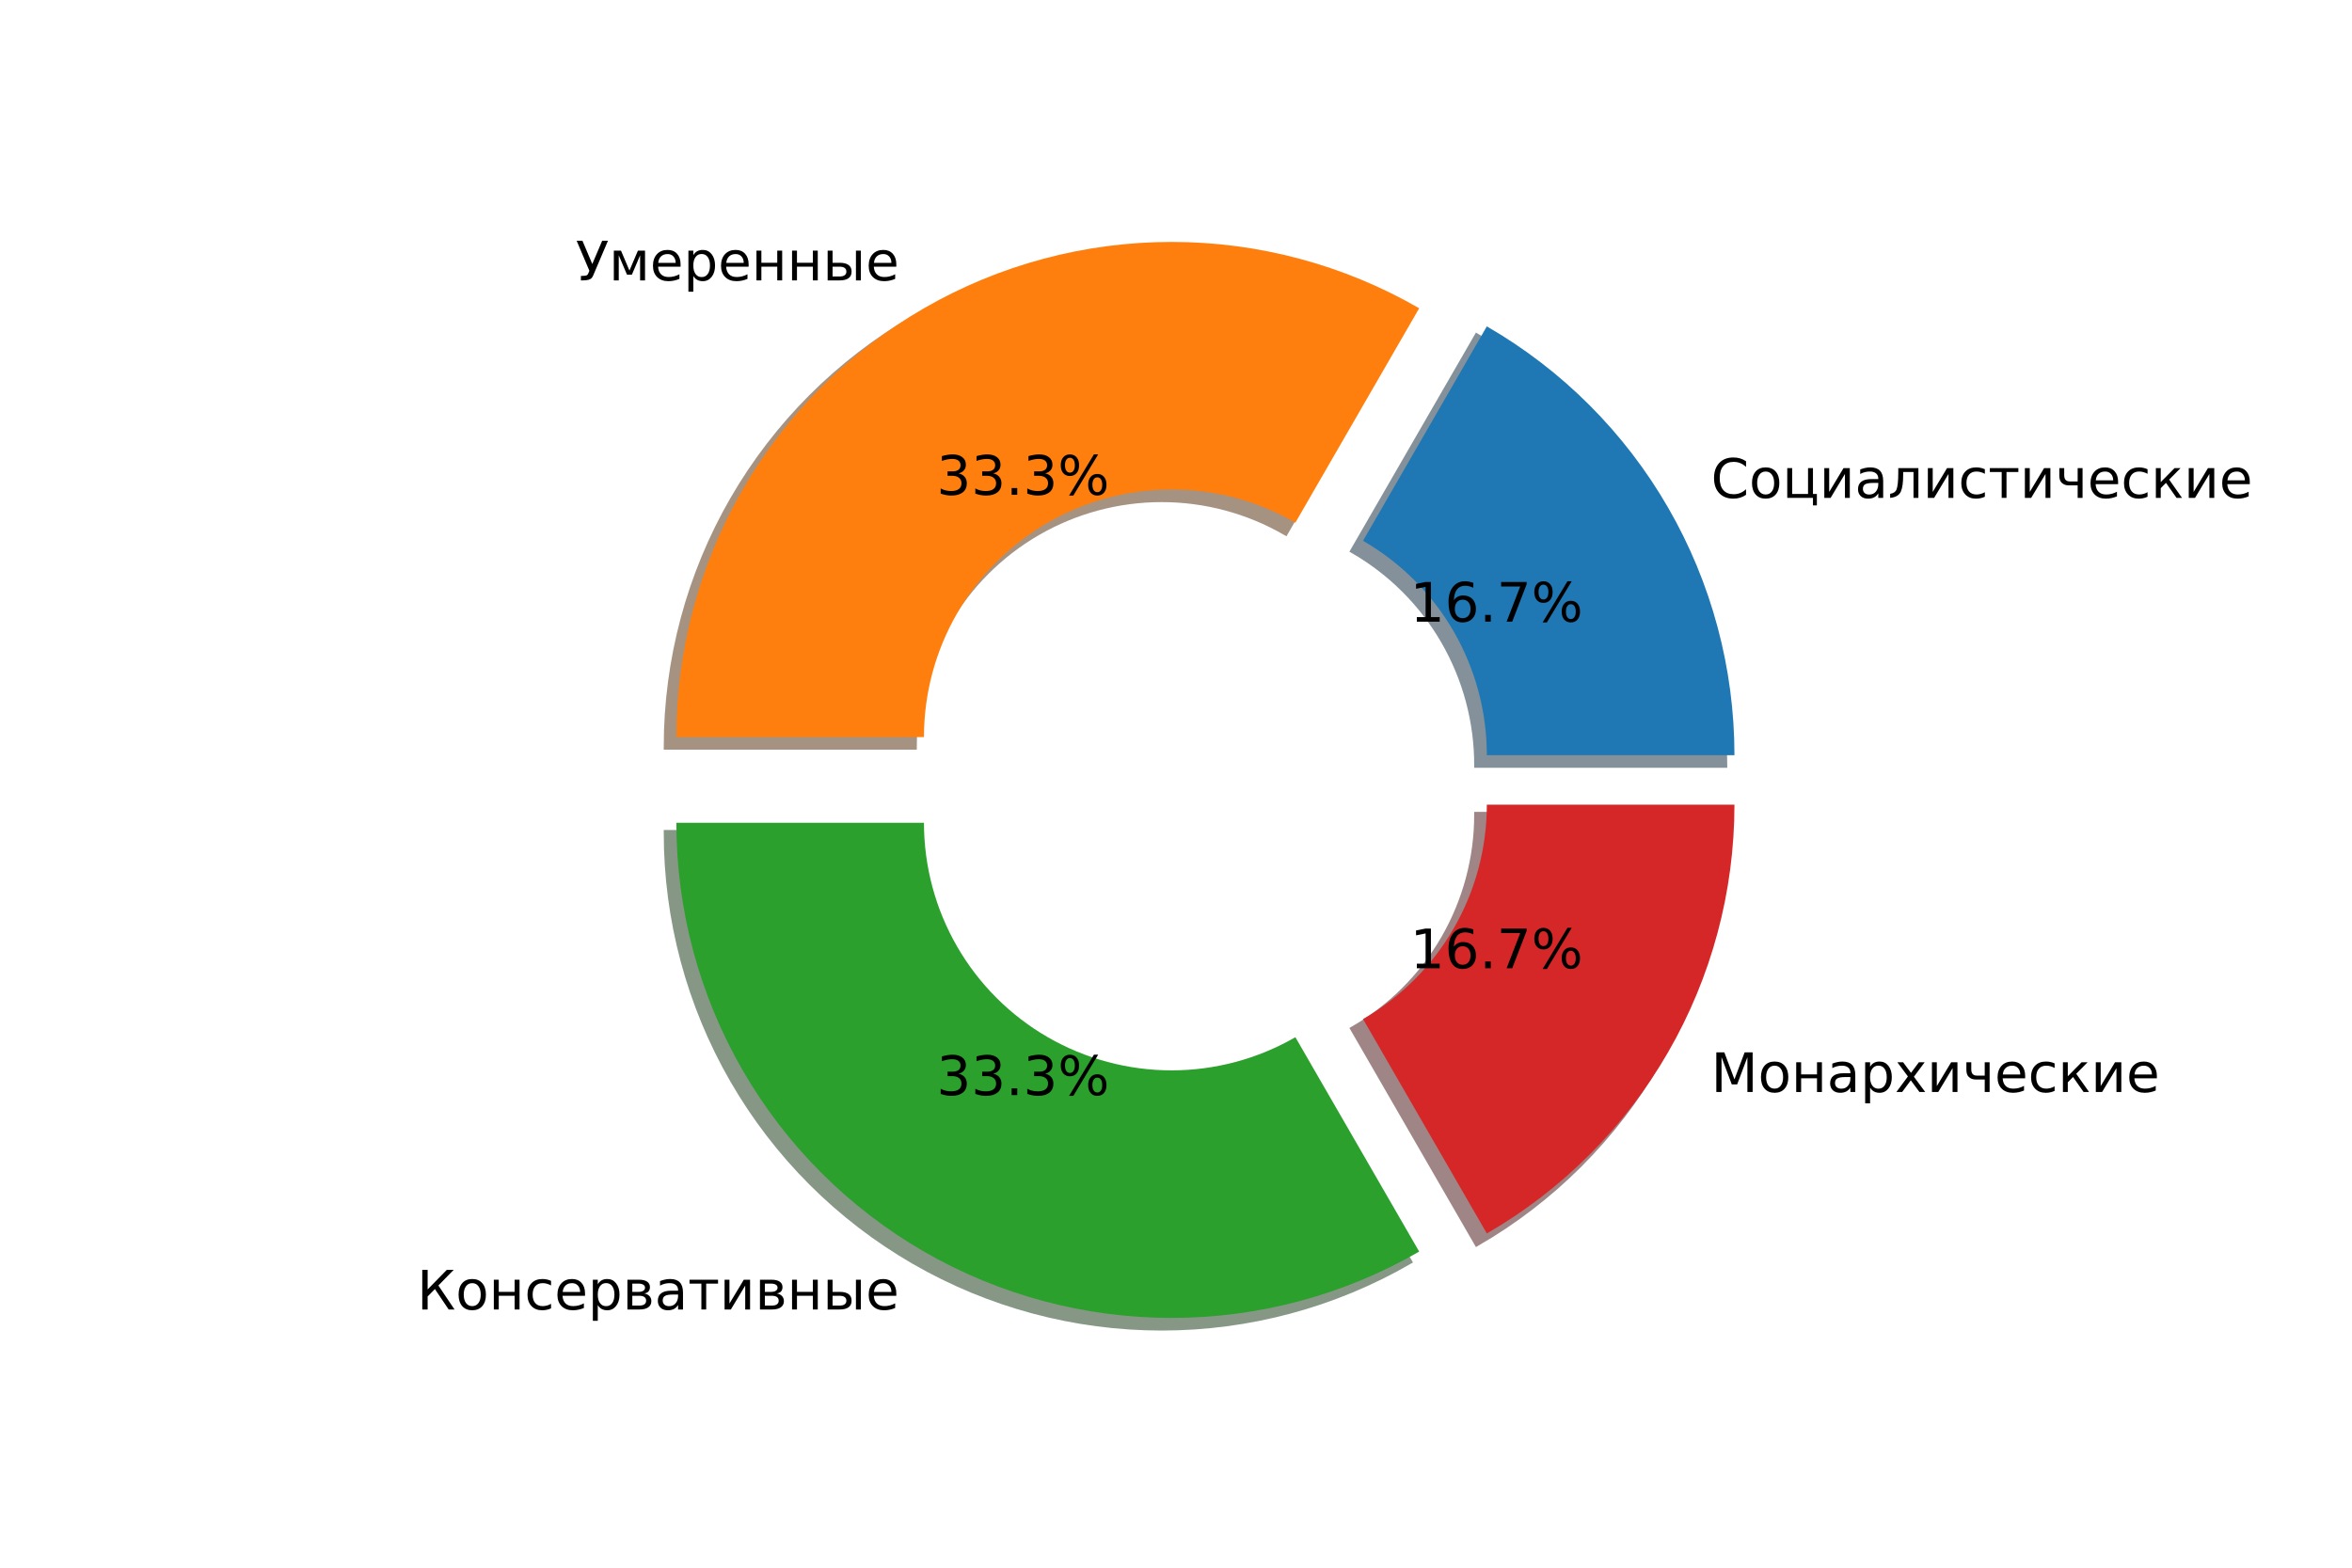
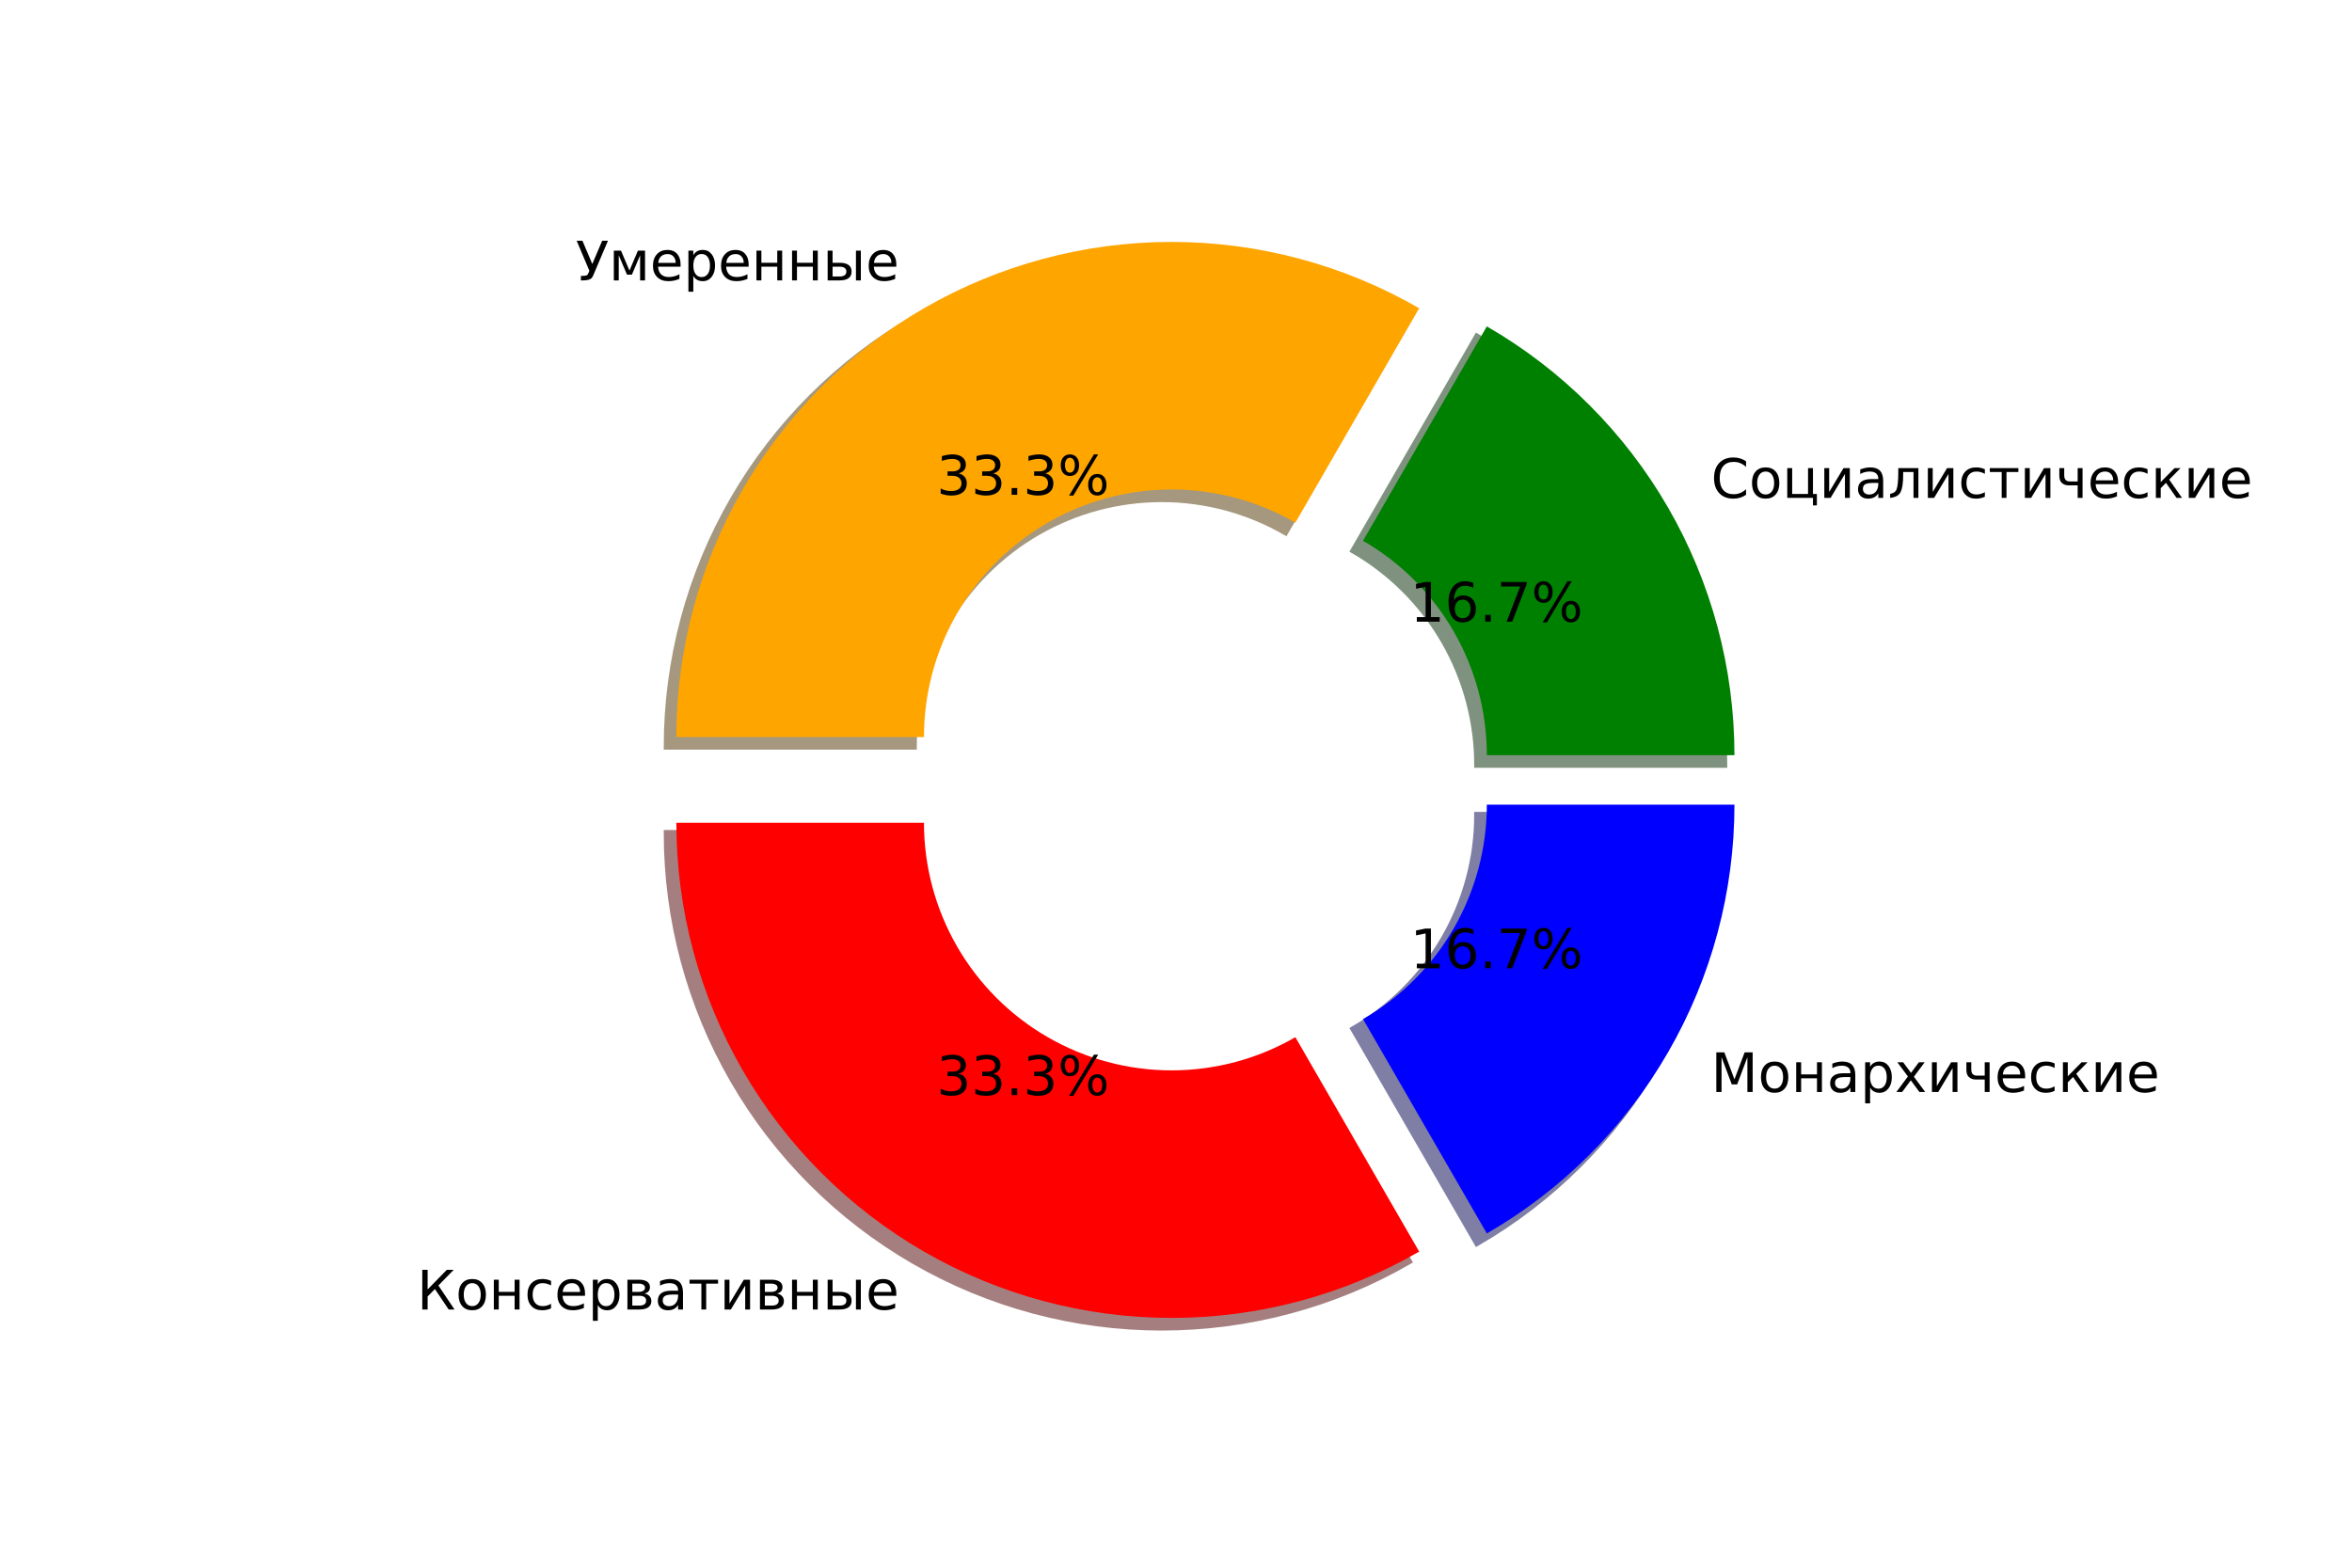
<svg xmlns="http://www.w3.org/2000/svg" xmlns:xlink="http://www.w3.org/1999/xlink" height="288pt" version="1.1" viewBox="0 0 432 288" width="432pt">
  <defs>
    <style type="text/css">*{stroke-linecap:butt;stroke-linejoin:round;}</style>
  </defs>
  <g id="figure_1">
    <g id="patch_1">
      <path d="M 0 288  L 432 288  L 432 0  L 0 0  z " style="fill:none;" />
    </g>
    <g id="axes_1">
      <g id="patch_2">
-         <path d="M 316.753 140.551  C 316.753 124.586 312.549 108.898 304.566 95.072  C 296.584 81.245 285.099 69.761 271.273 61.778  L 248.533 101.165  C 255.446 105.156 261.189 110.898 265.18 117.811  C 269.171 124.725 271.273 132.568 271.273 140.551  L 316.753 140.551  z " style="fill:#092436;opacity:0.5;stroke:#092436;stroke-linejoin:miter;" />
+         <path d="M 316.753 140.551  C 316.753 124.586 312.549 108.898 304.566 95.072  C 296.584 81.245 285.099 69.761 271.273 61.778  L 248.533 101.165  C 255.446 105.156 261.189 110.898 265.18 117.811  C 269.171 124.725 271.273 132.568 271.273 140.551  L 316.753 140.551  z " style="fill:#002600;opacity:0.5;stroke:#002600;stroke-linejoin:miter;" />
      </g>
      <g id="patch_3">
-         <path d="M 258.848 58.449  C 245.021 50.466 229.334 46.263 213.368 46.263  C 197.403 46.263 181.715 50.466 167.889 58.449  C 154.062 66.432 142.578 77.916 134.595 91.742  C 126.613 105.569 122.409 121.256 122.409 137.222  L 167.889 137.222  C 167.889 129.239 169.99 121.395 173.982 114.482  C 177.973 107.569 183.715 101.827 190.628 97.835  C 197.542 93.844 205.385 91.742 213.368 91.742  C 221.351 91.742 229.195 93.844 236.108 97.835  L 258.848 58.449  z " style="fill:#4c2604;opacity:0.5;stroke:#4c2604;stroke-linejoin:miter;" />
+         <path d="M 258.848 58.449  C 245.021 50.466 229.334 46.263 213.368 46.263  C 197.403 46.263 181.715 50.466 167.889 58.449  C 154.062 66.432 142.578 77.916 134.595 91.742  C 126.613 105.569 122.409 121.256 122.409 137.222  L 167.889 137.222  C 167.889 129.239 169.99 121.395 173.982 114.482  C 177.973 107.569 183.715 101.827 190.628 97.835  C 197.542 93.844 205.385 91.742 213.368 91.742  C 221.351 91.742 229.195 93.844 236.108 97.835  L 258.848 58.449  z " style="fill:#4c3200;opacity:0.5;stroke:#4c3200;stroke-linejoin:miter;" />
      </g>
      <g id="patch_4">
-         <path d="M 122.409 152.976  C 122.409 168.942 126.613 184.63 134.595 198.456  C 142.578 212.283 154.062 223.767 167.889 231.749  C 181.715 239.732 197.403 243.936 213.368 243.936  C 229.334 243.936 245.021 239.732 258.848 231.749  L 236.108 192.363  C 229.195 196.354 221.351 198.456 213.368 198.456  C 205.385 198.456 197.542 196.354 190.628 192.363  C 183.715 188.372 177.973 182.629 173.982 175.716  C 169.99 168.803 167.889 160.959 167.889 152.976  L 122.409 152.976  z " style="fill:#0d300d;opacity:0.5;stroke:#0d300d;stroke-linejoin:miter;" />
+         <path d="M 122.409 152.976  C 122.409 168.942 126.613 184.63 134.595 198.456  C 142.578 212.283 154.062 223.767 167.889 231.749  C 181.715 239.732 197.403 243.936 213.368 243.936  C 229.334 243.936 245.021 239.732 258.848 231.749  L 236.108 192.363  C 229.195 196.354 221.351 198.456 213.368 198.456  C 205.385 198.456 197.542 196.354 190.628 192.363  C 183.715 188.372 177.973 182.629 173.982 175.716  C 169.99 168.803 167.889 160.959 167.889 152.976  L 122.409 152.976  z " style="fill:#4c0000;opacity:0.5;stroke:#4c0000;stroke-linejoin:miter;" />
      </g>
      <g id="patch_5">
-         <path d="M 271.273 228.42  C 285.099 220.437 296.584 208.953 304.566 195.127  C 312.549 181.3 316.753 165.613 316.753 149.647  L 271.273 149.647  C 271.273 157.63 269.171 165.474 265.18 172.387  C 261.189 179.3 255.446 185.042 248.533 189.034  L 271.273 228.42  z " style="fill:#400c0c;opacity:0.5;stroke:#400c0c;stroke-linejoin:miter;" />
+         <path d="M 271.273 228.42  C 285.099 220.437 296.584 208.953 304.566 195.127  C 312.549 181.3 316.753 165.613 316.753 149.647  L 271.273 149.647  C 271.273 157.63 269.171 165.474 265.18 172.387  C 261.189 179.3 255.446 185.042 248.533 189.034  L 271.273 228.42  z " style="fill:#00004c;opacity:0.5;stroke:#00004c;stroke-linejoin:miter;" />
      </g>
      <g id="patch_6">
-         <path d="M 318.572 138.732  C 318.572 122.767 314.368 107.079 306.385 93.253  C 298.403 79.426 286.919 67.942 273.092 59.959  L 250.352 99.346  C 257.266 103.337 263.008 109.079 266.999 115.992  C 270.99 122.906 273.092 130.749 273.092 138.732  L 318.572 138.732  z " style="fill:#1f77b4;" />
+         <path d="M 318.572 138.732  C 318.572 122.767 314.368 107.079 306.385 93.253  C 298.403 79.426 286.919 67.942 273.092 59.959  L 250.352 99.346  C 257.266 103.337 263.008 109.079 266.999 115.992  C 270.99 122.906 273.092 130.749 273.092 138.732  L 318.572 138.732  z " style="fill:#008000;" />
      </g>
      <g id="patch_7">
-         <path d="M 260.667 56.63  C 246.84 48.647 231.153 44.444 215.187 44.444  C 199.222 44.444 183.534 48.647 169.708 56.63  C 155.881 64.613 144.397 76.097 136.415 89.923  C 128.432 103.75 124.228 119.437 124.228 135.403  L 169.708 135.403  C 169.708 127.42 171.81 119.576 175.801 112.663  C 179.792 105.75 185.534 100.008 192.448 96.016  C 199.361 92.025 207.205 89.923 215.187 89.923  C 223.17 89.923 231.014 92.025 237.927 96.016  L 260.667 56.63  z " style="fill:#ff7f0e;" />
+         <path d="M 260.667 56.63  C 246.84 48.647 231.153 44.444 215.187 44.444  C 199.222 44.444 183.534 48.647 169.708 56.63  C 155.881 64.613 144.397 76.097 136.415 89.923  C 128.432 103.75 124.228 119.437 124.228 135.403  L 169.708 135.403  C 169.708 127.42 171.81 119.576 175.801 112.663  C 179.792 105.75 185.534 100.008 192.448 96.016  C 199.361 92.025 207.205 89.923 215.187 89.923  C 223.17 89.923 231.014 92.025 237.927 96.016  L 260.667 56.63  z " style="fill:#ffa500;" />
      </g>
      <g id="patch_8">
-         <path d="M 124.228 151.157  C 124.228 167.123 128.432 182.81 136.415 196.637  C 144.397 210.463 155.881 221.947 169.708 229.93  C 183.534 237.913 199.222 242.116 215.187 242.116  C 231.153 242.116 246.84 237.913 260.667 229.93  L 237.927 190.544  C 231.014 194.535 223.17 196.637 215.187 196.637  C 207.205 196.637 199.361 194.535 192.448 190.544  C 185.534 186.552 179.792 180.81 175.801 173.897  C 171.81 166.984 169.708 159.14 169.708 151.157  L 124.228 151.157  z " style="fill:#2ca02c;" />
+         <path d="M 124.228 151.157  C 124.228 167.123 128.432 182.81 136.415 196.637  C 144.397 210.463 155.881 221.947 169.708 229.93  C 183.534 237.913 199.222 242.116 215.187 242.116  C 231.153 242.116 246.84 237.913 260.667 229.93  L 237.927 190.544  C 231.014 194.535 223.17 196.637 215.187 196.637  C 207.205 196.637 199.361 194.535 192.448 190.544  C 185.534 186.552 179.792 180.81 175.801 173.897  C 171.81 166.984 169.708 159.14 169.708 151.157  L 124.228 151.157  z " style="fill:#ff0000;" />
      </g>
      <g id="patch_9">
-         <path d="M 273.092 226.601  C 286.919 218.618 298.403 207.134 306.385 193.307  C 314.368 179.481 318.572 163.793 318.572 147.828  L 273.092 147.828  C 273.092 155.811 270.99 163.654 266.999 170.568  C 263.008 177.481 257.266 183.223 250.352 187.214  L 273.092 226.601  z " style="fill:#d62728;" />
+         <path d="M 273.092 226.601  C 286.919 218.618 298.403 207.134 306.385 193.307  C 314.368 179.481 318.572 163.793 318.572 147.828  L 273.092 147.828  C 273.092 155.811 270.99 163.654 266.999 170.568  C 263.008 177.481 257.266 183.223 250.352 187.214  L 273.092 226.601  z " style="fill:#0000ff;" />
      </g>
      <g id="matplotlib.axis_1" />
      <g id="matplotlib.axis_2" />
      <g id="text_1">
        <g transform="translate(314.2628 91.46393)scale(0.1 -0.1)">
          <defs>
            <path d="M 64.406 67.281  L 64.406 56.891  Q 59.422 61.531 53.781 63.812  Q 48.141 66.109 41.797 66.109  Q 29.297 66.109 22.656 58.469  Q 16.016 50.828 16.016 36.375  Q 16.016 21.969 22.656 14.328  Q 29.297 6.688 41.797 6.688  Q 48.141 6.688 53.781 8.984  Q 59.422 11.281 64.406 15.922  L 64.406 5.609  Q 59.234 2.094 53.438 0.328  Q 47.656 -1.422 41.219 -1.422  Q 24.656 -1.422 15.125 8.703  Q 5.609 18.844 5.609 36.375  Q 5.609 53.953 15.125 64.078  Q 24.656 74.219 41.219 74.219  Q 47.75 74.219 53.531 72.484  Q 59.328 70.75 64.406 67.281  z " id="DejaVuSans-1057" />
            <path d="M 30.609 48.391  Q 23.391 48.391 19.188 42.75  Q 14.984 37.109 14.984 27.297  Q 14.984 17.484 19.156 11.844  Q 23.344 6.203 30.609 6.203  Q 37.797 6.203 41.984 11.859  Q 46.188 17.531 46.188 27.297  Q 46.188 37.016 41.984 42.703  Q 37.797 48.391 30.609 48.391  z M 30.609 56  Q 42.328 56 49.016 48.375  Q 55.719 40.766 55.719 27.297  Q 55.719 13.875 49.016 6.219  Q 42.328 -1.422 30.609 -1.422  Q 18.844 -1.422 12.172 6.219  Q 5.516 13.875 5.516 27.297  Q 5.516 40.766 12.172 48.375  Q 18.844 56 30.609 56  z " id="DejaVuSans-1086" />
            <path d="M 56.297 0  L 9.078 0  L 9.078 54.688  L 18.109 54.688  L 18.109 7.172  L 47.266 7.172  L 47.266 54.688  L 56.297 54.688  L 56.297 7.172  L 63.484 7.172  L 63.484 -13.812  L 56.297 -13.812  z " id="DejaVuSans-1094" />
            <path d="M 55.906 54.688  L 55.906 0  L 46.969 0  L 46.969 43.891  L 20.609 0  L 9.078 0  L 9.078 54.688  L 18.016 54.688  L 18.016 10.891  L 44.344 54.688  z " id="DejaVuSans-1080" />
            <path d="M 34.281 27.484  Q 23.391 27.484 19.188 25  Q 14.984 22.516 14.984 16.5  Q 14.984 11.719 18.141 8.906  Q 21.297 6.109 26.703 6.109  Q 34.188 6.109 38.703 11.406  Q 43.219 16.703 43.219 25.484  L 43.219 27.484  z M 52.203 31.203  L 52.203 0  L 43.219 0  L 43.219 8.297  Q 40.141 3.328 35.547 0.953  Q 30.953 -1.422 24.312 -1.422  Q 15.922 -1.422 10.953 3.297  Q 6 8.016 6 15.922  Q 6 25.141 12.172 29.828  Q 18.359 34.516 30.609 34.516  L 43.219 34.516  L 43.219 35.406  Q 43.219 41.609 39.141 45  Q 35.062 48.391 27.688 48.391  Q 23 48.391 18.547 47.266  Q 14.109 46.141 10.016 43.891  L 10.016 52.203  Q 14.938 54.109 19.578 55.047  Q 24.219 56 28.609 56  Q 40.484 56 46.344 49.844  Q 52.203 43.703 52.203 31.203  z " id="DejaVuSans-1072" />
            <path d="M 3.719 0  L 3.719 7.469  Q 12.594 8.844 15.328 14.984  Q 18.656 23.641 18.656 45.75  L 18.656 54.688  L 55.609 54.688  L 55.609 0  L 46.625 0  L 46.625 47.516  L 27.641 47.516  L 27.641 42.094  Q 27.641 21 23.344 11.531  Q 18.75 1.422 3.719 0  z " id="DejaVuSans-1083" />
            <path d="M 48.781 52.594  L 48.781 44.188  Q 44.969 46.297 41.141 47.344  Q 37.312 48.391 33.406 48.391  Q 24.656 48.391 19.812 42.844  Q 14.984 37.312 14.984 27.297  Q 14.984 17.281 19.812 11.734  Q 24.656 6.203 33.406 6.203  Q 37.312 6.203 41.141 7.25  Q 44.969 8.297 48.781 10.406  L 48.781 2.094  Q 45.016 0.344 40.984 -0.531  Q 36.969 -1.422 32.422 -1.422  Q 20.062 -1.422 12.781 6.344  Q 5.516 14.109 5.516 27.297  Q 5.516 40.672 12.859 48.328  Q 20.219 56 33.016 56  Q 37.156 56 41.109 55.141  Q 45.062 54.297 48.781 52.594  z " id="DejaVuSans-1089" />
            <path d="M 2.938 54.688  L 55.328 54.688  L 55.328 47.516  L 33.547 47.516  L 33.547 0  L 24.703 0  L 24.703 47.516  L 2.938 47.516  z " id="DejaVuSans-1090" />
            <path d="M 41.016 0  L 41.016 23  L 24.266 23  Q 16.797 23 11.812 27.641  Q 7.328 31.844 7.328 40.828  L 7.328 54.688  L 16.312 54.688  L 16.312 41.656  Q 16.312 35.938 18.844 33.062  Q 21.438 30.172 26.516 30.172  L 41.016 30.172  L 41.016 54.688  L 50 54.688  L 50 0  z " id="DejaVuSans-1095" />
            <path d="M 56.203 29.594  L 56.203 25.203  L 14.891 25.203  Q 15.484 15.922 20.484 11.062  Q 25.484 6.203 34.422 6.203  Q 39.594 6.203 44.453 7.469  Q 49.312 8.734 54.109 11.281  L 54.109 2.781  Q 49.266 0.734 44.188 -0.344  Q 39.109 -1.422 33.891 -1.422  Q 20.797 -1.422 13.156 6.188  Q 5.516 13.812 5.516 26.812  Q 5.516 40.234 12.766 48.109  Q 20.016 56 32.328 56  Q 43.359 56 49.781 48.891  Q 56.203 41.797 56.203 29.594  z M 47.219 32.234  Q 47.125 39.594 43.094 43.984  Q 39.062 48.391 32.422 48.391  Q 24.906 48.391 20.391 44.141  Q 15.875 39.891 15.188 32.172  z " id="DejaVuSans-1077" />
            <path d="M 9.078 54.688  L 18.016 54.688  L 18.016 29  L 43.359 54.688  L 54.391 54.688  L 33.5 33.547  L 57.078 0  L 47.016 0  L 27.641 27.594  L 18.016 17.828  L 18.016 0  L 9.078 0  z " id="DejaVuSans-1082" />
          </defs>
          <use xlink:href="#DejaVuSans-1057" />
          <use x="69.824" xlink:href="#DejaVuSans-1086" />
          <use x="131.006" xlink:href="#DejaVuSans-1094" />
          <use x="199.072" xlink:href="#DejaVuSans-1080" />
          <use x="264.062" xlink:href="#DejaVuSans-1072" />
          <use x="325.342" xlink:href="#DejaVuSans-1083" />
          <use x="389.258" xlink:href="#DejaVuSans-1080" />
          <use x="454.248" xlink:href="#DejaVuSans-1089" />
          <use x="509.229" xlink:href="#DejaVuSans-1090" />
          <use x="567.48" xlink:href="#DejaVuSans-1080" />
          <use x="632.471" xlink:href="#DejaVuSans-1095" />
          <use x="691.553" xlink:href="#DejaVuSans-1077" />
          <use x="753.076" xlink:href="#DejaVuSans-1089" />
          <use x="808.057" xlink:href="#DejaVuSans-1082" />
          <use x="868.457" xlink:href="#DejaVuSans-1080" />
          <use x="933.447" xlink:href="#DejaVuSans-1077" />
        </g>
      </g>
      <g id="text_2">
        <g transform="translate(258.9927 114.2037)scale(0.1 -0.1)">
          <defs>
            <path d="M 12.406 8.297  L 28.516 8.297  L 28.516 63.922  L 10.984 60.406  L 10.984 69.391  L 28.422 72.906  L 38.281 72.906  L 38.281 8.297  L 54.391 8.297  L 54.391 0  L 12.406 0  z " id="DejaVuSans-49" />
            <path d="M 33.016 40.375  Q 26.375 40.375 22.484 35.828  Q 18.609 31.297 18.609 23.391  Q 18.609 15.531 22.484 10.953  Q 26.375 6.391 33.016 6.391  Q 39.656 6.391 43.531 10.953  Q 47.406 15.531 47.406 23.391  Q 47.406 31.297 43.531 35.828  Q 39.656 40.375 33.016 40.375  z M 52.594 71.297  L 52.594 62.312  Q 48.875 64.062 45.094 64.984  Q 41.312 65.922 37.594 65.922  Q 27.828 65.922 22.672 59.328  Q 17.531 52.734 16.797 39.406  Q 19.672 43.656 24.016 45.922  Q 28.375 48.188 33.594 48.188  Q 44.578 48.188 50.953 41.516  Q 57.328 34.859 57.328 23.391  Q 57.328 12.156 50.688 5.359  Q 44.047 -1.422 33.016 -1.422  Q 20.359 -1.422 13.672 8.266  Q 6.984 17.969 6.984 36.375  Q 6.984 53.656 15.188 63.938  Q 23.391 74.219 37.203 74.219  Q 40.922 74.219 44.703 73.484  Q 48.484 72.75 52.594 71.297  z " id="DejaVuSans-54" />
            <path d="M 10.688 12.406  L 21 12.406  L 21 0  L 10.688 0  z " id="DejaVuSans-46" />
            <path d="M 8.203 72.906  L 55.078 72.906  L 55.078 68.703  L 28.609 0  L 18.312 0  L 43.219 64.594  L 8.203 64.594  z " id="DejaVuSans-55" />
            <path d="M 72.703 32.078  Q 68.453 32.078 66.031 28.469  Q 63.625 24.859 63.625 18.406  Q 63.625 12.062 66.031 8.422  Q 68.453 4.781 72.703 4.781  Q 76.859 4.781 79.266 8.422  Q 81.688 12.062 81.688 18.406  Q 81.688 24.812 79.266 28.438  Q 76.859 32.078 72.703 32.078  z M 72.703 38.281  Q 80.422 38.281 84.953 32.906  Q 89.5 27.547 89.5 18.406  Q 89.5 9.281 84.938 3.922  Q 80.375 -1.422 72.703 -1.422  Q 64.891 -1.422 60.344 3.922  Q 55.812 9.281 55.812 18.406  Q 55.812 27.594 60.375 32.938  Q 64.938 38.281 72.703 38.281  z M 22.312 68.016  Q 18.109 68.016 15.688 64.375  Q 13.281 60.75 13.281 54.391  Q 13.281 47.953 15.672 44.328  Q 18.062 40.719 22.312 40.719  Q 26.562 40.719 28.969 44.328  Q 31.391 47.953 31.391 54.391  Q 31.391 60.688 28.953 64.344  Q 26.516 68.016 22.312 68.016  z M 66.406 74.219  L 74.219 74.219  L 28.609 -1.422  L 20.797 -1.422  z M 22.312 74.219  Q 30.031 74.219 34.609 68.875  Q 39.203 63.531 39.203 54.391  Q 39.203 45.172 34.641 39.844  Q 30.078 34.516 22.312 34.516  Q 14.547 34.516 10.031 39.859  Q 5.516 45.219 5.516 54.391  Q 5.516 63.484 10.047 68.844  Q 14.594 74.219 22.312 74.219  z " id="DejaVuSans-37" />
          </defs>
          <use xlink:href="#DejaVuSans-49" />
          <use x="63.623" xlink:href="#DejaVuSans-54" />
          <use x="127.246" xlink:href="#DejaVuSans-46" />
          <use x="159.033" xlink:href="#DejaVuSans-55" />
          <use x="222.656" xlink:href="#DejaVuSans-37" />
        </g>
      </g>
      <g id="text_3">
        <g transform="translate(105.7443 51.51193)scale(0.1 -0.1)">
          <defs>
            <path d="M 31.984 8.844  Q 30.953 6.391 29.391 4.547  Q 25.531 0 13.281 0  L 9.516 0  L 9.516 8.297  L 12.594 8.297  Q 18.406 8.297 20.656 9.625  Q 22.016 10.453 22.906 12.5  L 25.094 17.672  L 1.703 72.906  L 12.312 72.906  L 30.422 30.125  L 48.641 72.906  L 59.234 72.906  z " id="DejaVuSans-1059" />
            <path d="M 9.078 54.688  L 22.219 54.688  L 37.75 18.062  L 53.328 54.688  L 66.359 54.688  L 66.359 0  L 57.328 0  L 57.328 46.094  L 42.234 10.5  L 33.25 10.5  L 18.109 46.094  L 18.109 0  L 9.078 0  z " id="DejaVuSans-1084" />
            <path d="M 18.109 8.203  L 18.109 -20.797  L 9.078 -20.797  L 9.078 54.688  L 18.109 54.688  L 18.109 46.391  Q 20.953 51.266 25.266 53.625  Q 29.594 56 35.594 56  Q 45.562 56 51.781 48.094  Q 58.016 40.188 58.016 27.297  Q 58.016 14.406 51.781 6.484  Q 45.562 -1.422 35.594 -1.422  Q 29.594 -1.422 25.266 0.953  Q 20.953 3.328 18.109 8.203  z M 48.688 27.297  Q 48.688 37.203 44.609 42.844  Q 40.531 48.484 33.406 48.484  Q 26.266 48.484 22.188 42.844  Q 18.109 37.203 18.109 27.297  Q 18.109 17.391 22.188 11.75  Q 26.266 6.109 33.406 6.109  Q 40.531 6.109 44.609 11.75  Q 48.688 17.391 48.688 27.297  z " id="DejaVuSans-1088" />
            <path d="M 9.078 54.688  L 18.109 54.688  L 18.109 32.375  L 47.266 32.375  L 47.266 54.688  L 56.297 54.688  L 56.297 0  L 47.266 0  L 47.266 25.203  L 18.109 25.203  L 18.109 0  L 9.078 0  z " id="DejaVuSans-1085" />
            <path d="M 61.047 54.688  L 70.031 54.688  L 70.031 0  L 61.047 0  z M 65.547 56  z M 43.453 16.219  Q 43.453 20.609 40.25 22.906  Q 37.062 25.203 30.906 25.203  L 18.109 25.203  L 18.109 7.172  L 30.906 7.172  Q 37.062 7.172 40.25 9.484  Q 43.453 11.812 43.453 16.219  z M 9.078 54.688  L 18.109 54.688  L 18.109 32.375  L 31.297 32.375  Q 41.75 32.375 47.391 28.391  Q 53.031 24.422 53.031 16.219  Q 53.031 8.016 47.391 4  Q 41.75 0 31.297 0  L 9.078 0  z " id="DejaVuSans-1099" />
          </defs>
          <use xlink:href="#DejaVuSans-1059" />
          <use x="60.938" xlink:href="#DejaVuSans-1084" />
          <use x="136.377" xlink:href="#DejaVuSans-1077" />
          <use x="197.9" xlink:href="#DejaVuSans-1088" />
          <use x="261.377" xlink:href="#DejaVuSans-1077" />
          <use x="322.9" xlink:href="#DejaVuSans-1085" />
          <use x="388.281" xlink:href="#DejaVuSans-1085" />
          <use x="453.662" xlink:href="#DejaVuSans-1099" />
          <use x="532.617" xlink:href="#DejaVuSans-1077" />
        </g>
      </g>
      <g id="text_4">
        <g transform="translate(172.0161 90.89837)scale(0.1 -0.1)">
          <defs>
            <path d="M 40.578 39.312  Q 47.656 37.797 51.625 33  Q 55.609 28.219 55.609 21.188  Q 55.609 10.406 48.188 4.484  Q 40.766 -1.422 27.094 -1.422  Q 22.516 -1.422 17.656 -0.516  Q 12.797 0.391 7.625 2.203  L 7.625 11.719  Q 11.719 9.328 16.594 8.109  Q 21.484 6.891 26.812 6.891  Q 36.078 6.891 40.938 10.547  Q 45.797 14.203 45.797 21.188  Q 45.797 27.641 41.281 31.266  Q 36.766 34.906 28.719 34.906  L 20.219 34.906  L 20.219 43.016  L 29.109 43.016  Q 36.375 43.016 40.234 45.922  Q 44.094 48.828 44.094 54.297  Q 44.094 59.906 40.109 62.906  Q 36.141 65.922 28.719 65.922  Q 24.656 65.922 20.016 65.031  Q 15.375 64.156 9.812 62.312  L 9.812 71.094  Q 15.438 72.656 20.344 73.438  Q 25.25 74.219 29.594 74.219  Q 40.828 74.219 47.359 69.109  Q 53.906 64.016 53.906 55.328  Q 53.906 49.266 50.438 45.094  Q 46.969 40.922 40.578 39.312  z " id="DejaVuSans-51" />
          </defs>
          <use xlink:href="#DejaVuSans-51" />
          <use x="63.623" xlink:href="#DejaVuSans-51" />
          <use x="127.246" xlink:href="#DejaVuSans-46" />
          <use x="159.033" xlink:href="#DejaVuSans-51" />
          <use x="222.656" xlink:href="#DejaVuSans-37" />
        </g>
      </g>
      <g id="text_5">
        <g transform="translate(76.57865 240.5668)scale(0.1 -0.1)">
          <defs>
            <path d="M 9.812 72.906  L 19.672 72.906  L 19.672 36.859  L 54.938 72.906  L 67.578 72.906  L 39.406 44.094  L 69.047 0  L 58.297 0  L 33.016 37.547  L 19.672 23.922  L 19.672 0  L 9.812 0  z " id="DejaVuSans-1050" />
            <path d="M 18.062 25.203  L 18.062 7.172  L 30.859 7.172  Q 37.016 7.172 40.234 9.484  Q 43.453 11.812 43.453 16.219  Q 43.453 20.609 40.234 22.906  Q 37.016 25.203 30.859 25.203  z M 18.062 47.516  L 18.062 32.375  L 29.891 32.375  Q 34.969 32.375 38.188 34.391  Q 41.406 36.422 41.406 40.047  Q 41.406 43.656 38.188 45.578  Q 34.969 47.516 29.891 47.516  z M 9.078 54.688  L 30.469 54.688  Q 40.094 54.688 45.266 51.172  Q 50.438 47.656 50.438 41.156  Q 50.438 36.141 47.797 33.172  Q 45.172 30.219 39.984 29.5  Q 46.188 28.328 49.609 24.609  Q 53.031 20.906 53.031 15.328  Q 53.031 8.016 47.391 4  Q 41.75 0 31.297 0  L 9.078 0  z " id="DejaVuSans-1074" />
          </defs>
          <use xlink:href="#DejaVuSans-1050" />
          <use x="70.996" xlink:href="#DejaVuSans-1086" />
          <use x="132.178" xlink:href="#DejaVuSans-1085" />
          <use x="197.559" xlink:href="#DejaVuSans-1089" />
          <use x="252.539" xlink:href="#DejaVuSans-1077" />
          <use x="314.062" xlink:href="#DejaVuSans-1088" />
          <use x="377.539" xlink:href="#DejaVuSans-1074" />
          <use x="436.475" xlink:href="#DejaVuSans-1072" />
          <use x="497.754" xlink:href="#DejaVuSans-1090" />
          <use x="556.006" xlink:href="#DejaVuSans-1080" />
          <use x="620.996" xlink:href="#DejaVuSans-1074" />
          <use x="679.932" xlink:href="#DejaVuSans-1085" />
          <use x="745.312" xlink:href="#DejaVuSans-1099" />
          <use x="824.268" xlink:href="#DejaVuSans-1077" />
        </g>
      </g>
      <g id="text_6">
        <g transform="translate(172.0161 201.1804)scale(0.1 -0.1)">
          <use xlink:href="#DejaVuSans-51" />
          <use x="63.623" xlink:href="#DejaVuSans-51" />
          <use x="127.246" xlink:href="#DejaVuSans-46" />
          <use x="159.033" xlink:href="#DejaVuSans-51" />
          <use x="222.656" xlink:href="#DejaVuSans-37" />
        </g>
      </g>
      <g id="text_7">
        <g transform="translate(314.2628 200.6148)scale(0.1 -0.1)">
          <defs>
            <path d="M 9.812 72.906  L 24.516 72.906  L 43.109 23.297  L 61.812 72.906  L 76.516 72.906  L 76.516 0  L 66.891 0  L 66.891 64.016  L 48.094 14.016  L 38.188 14.016  L 19.391 64.016  L 19.391 0  L 9.812 0  z " id="DejaVuSans-1052" />
            <path d="M 54.891 54.688  L 35.109 28.078  L 55.906 0  L 45.312 0  L 29.391 21.484  L 13.484 0  L 2.875 0  L 24.125 28.609  L 4.688 54.688  L 15.281 54.688  L 29.781 35.203  L 44.281 54.688  z " id="DejaVuSans-1093" />
          </defs>
          <use xlink:href="#DejaVuSans-1052" />
          <use x="86.279" xlink:href="#DejaVuSans-1086" />
          <use x="147.461" xlink:href="#DejaVuSans-1085" />
          <use x="212.842" xlink:href="#DejaVuSans-1072" />
          <use x="274.121" xlink:href="#DejaVuSans-1088" />
          <use x="337.598" xlink:href="#DejaVuSans-1093" />
          <use x="396.777" xlink:href="#DejaVuSans-1080" />
          <use x="461.768" xlink:href="#DejaVuSans-1095" />
          <use x="520.85" xlink:href="#DejaVuSans-1077" />
          <use x="582.373" xlink:href="#DejaVuSans-1089" />
          <use x="637.354" xlink:href="#DejaVuSans-1082" />
          <use x="697.754" xlink:href="#DejaVuSans-1080" />
          <use x="762.744" xlink:href="#DejaVuSans-1077" />
        </g>
      </g>
      <g id="text_8">
        <g transform="translate(258.9928 177.875)scale(0.1 -0.1)">
          <use xlink:href="#DejaVuSans-49" />
          <use x="63.623" xlink:href="#DejaVuSans-54" />
          <use x="127.246" xlink:href="#DejaVuSans-46" />
          <use x="159.033" xlink:href="#DejaVuSans-55" />
          <use x="222.656" xlink:href="#DejaVuSans-37" />
        </g>
      </g>
    </g>
  </g>
</svg>
